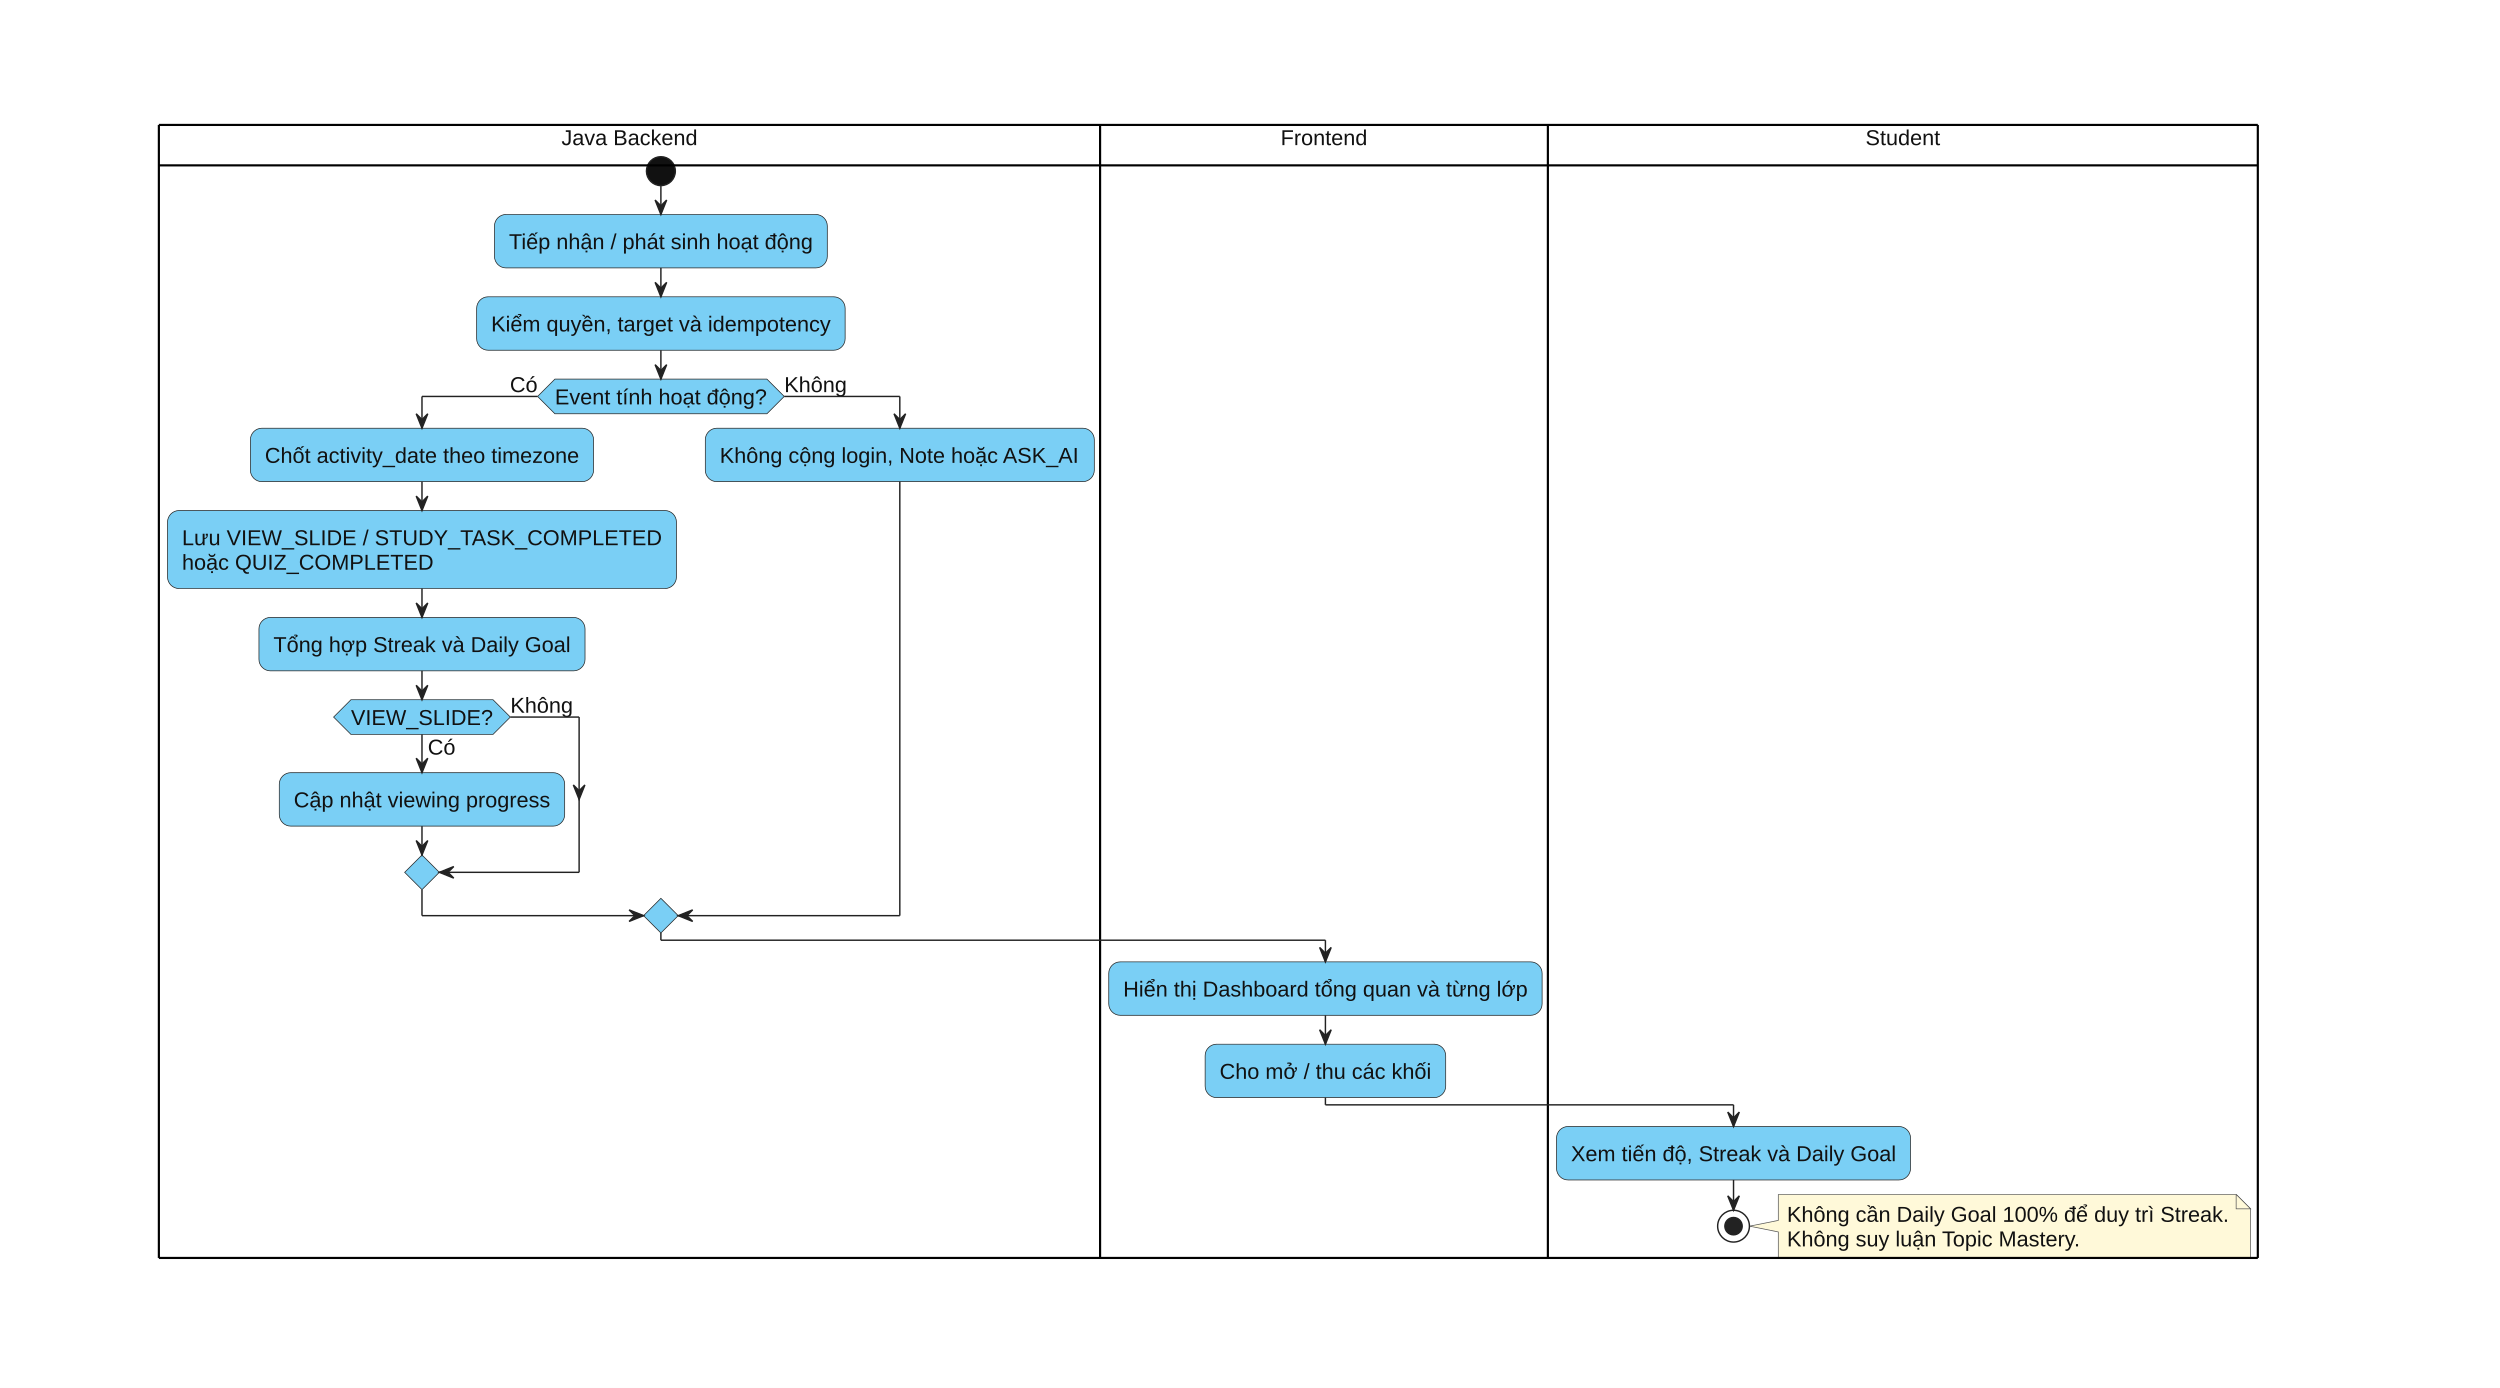
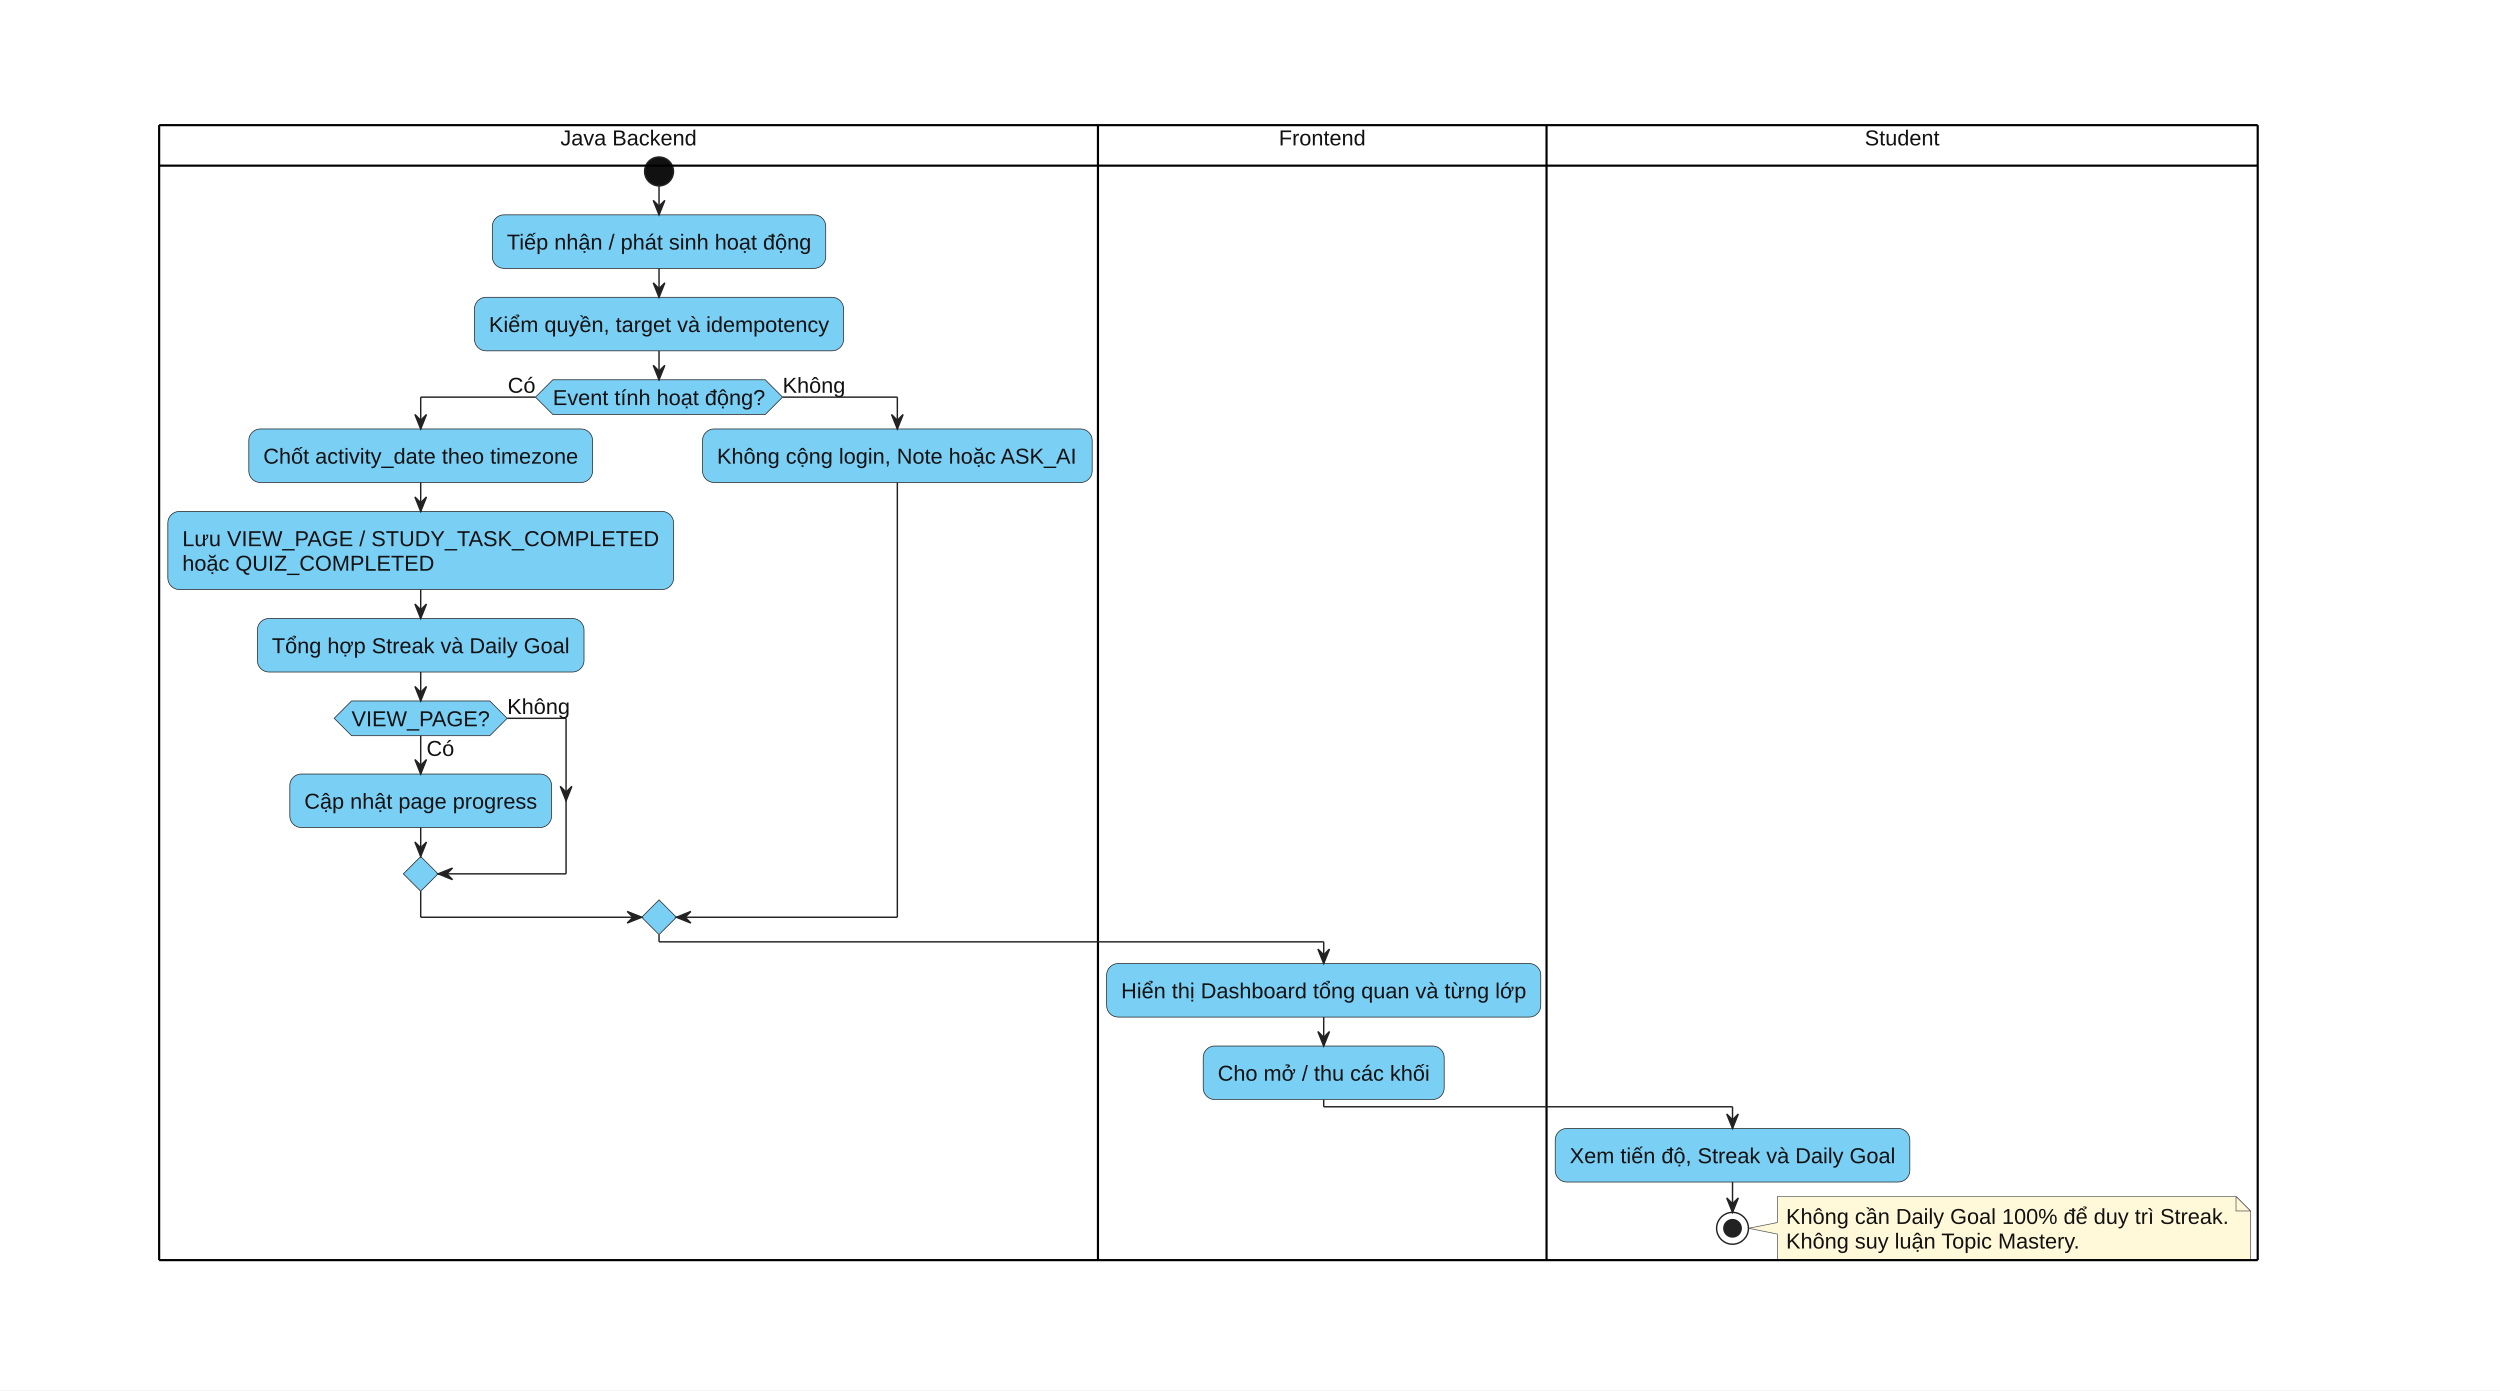
- <svg xmlns="http://www.w3.org/2000/svg" version="1.1" viewBox="-100 -80 1731 961" width="1731" height="961">
-   <rect x="-100" y="-80" width="1731" height="961" fill="#FFFFFF" />
+ <svg xmlns="http://www.w3.org/2000/svg" version="1.1" viewBox="-100 -80 1728 961" width="1728" height="961">
+   <rect x="-100" y="-80" width="1728" height="961" fill="#FFFFFF" />
  <defs />
  <g>
-     <rect x="10" y="6.50" width="1454.39" height="17" fill="#00000000" stroke="#00000000" stroke-width="1" />
-     <circle cx="357.60" cy="38.50" r="10" fill="#111111" stroke="#222222" stroke-width="1" />
-     <rect x="242.38" y="68.50" width="230.44" height="37" rx="8" ry="8" fill="#7ACFF5" stroke="#222222" stroke-width="0.50" />
-     <text x="252.38" y="92.50" font-size="15" fill="#111111" xml:space="preserve" style="white-space: pre" font-family="Arial">Tiếp nhận / phát sinh hoạt động</text>
-     <rect x="230.04" y="125.50" width="255.13" height="37" rx="8" ry="8" fill="#7ACFF5" stroke="#222222" stroke-width="0.50" />
-     <text x="240.04" y="149.50" font-size="15" fill="#111111" xml:space="preserve" style="white-space: pre" font-family="Arial">Kiểm quyền, target và idempotency</text>
-     <polygon points="284.21,182.50 431.00,182.50 443.00,194.50 431.00,206.50 284.21,206.50 272.21,194.50 284.21,182.50" fill="#7ACFF5" stroke="#222222" stroke-width="0.50" />
-     <text x="284.21" y="200" font-size="15" fill="#111111" xml:space="preserve" style="white-space: pre" font-family="Arial">Event tính hoạt động?</text>
-     <text x="253.04" y="191.50" font-size="15" fill="#111111" xml:space="preserve" style="white-space: pre" font-family="Arial">Có</text>
-     <text x="443.00" y="191.50" font-size="15" fill="#111111" xml:space="preserve" style="white-space: pre" font-family="Arial">Không</text>
-     <rect x="73.37" y="216.50" width="237.62" height="37" rx="8" ry="8" fill="#7ACFF5" stroke="#222222" stroke-width="0.50" />
-     <text x="83.37" y="240.50" font-size="15" fill="#111111" xml:space="preserve" style="white-space: pre" font-family="Arial">Chốt activity_date theo timezone</text>
-     <rect x="16" y="273.50" width="352.36" height="54" rx="8" ry="8" fill="#7ACFF5" stroke="#222222" stroke-width="0.50" />
-     <text x="26" y="297.50" font-size="15" fill="#111111" xml:space="preserve" style="white-space: pre" font-family="Arial">Lưu VIEW_SLIDE / STUDY_TASK_COMPLETED</text>
+     <rect x="10" y="6.50" width="1451.61" height="17" fill="#00000000" stroke="#00000000" stroke-width="1" />
+     <circle cx="355.52" cy="38.50" r="10" fill="#111111" stroke="#222222" stroke-width="1" />
+     <rect x="240.30" y="68.50" width="230.44" height="37" rx="8" ry="8" fill="#7ACFF5" stroke="#222222" stroke-width="0.50" />
+     <text x="250.30" y="92.50" font-size="15" fill="#111111" xml:space="preserve" style="white-space: pre" font-family="Arial">Tiếp nhận / phát sinh hoạt động</text>
+     <rect x="227.95" y="125.50" width="255.13" height="37" rx="8" ry="8" fill="#7ACFF5" stroke="#222222" stroke-width="0.50" />
+     <text x="237.95" y="149.50" font-size="15" fill="#111111" xml:space="preserve" style="white-space: pre" font-family="Arial">Kiểm quyền, target và idempotency</text>
+     <polygon points="282.12,182.50 428.91,182.50 440.91,194.50 428.91,206.50 282.12,206.50 270.12,194.50 282.12,182.50" fill="#7ACFF5" stroke="#222222" stroke-width="0.50" />
+     <text x="282.12" y="200" font-size="15" fill="#111111" xml:space="preserve" style="white-space: pre" font-family="Arial">Event tính hoạt động?</text>
+     <text x="250.95" y="191.50" font-size="15" fill="#111111" xml:space="preserve" style="white-space: pre" font-family="Arial">Có</text>
+     <text x="440.91" y="191.50" font-size="15" fill="#111111" xml:space="preserve" style="white-space: pre" font-family="Arial">Không</text>
+     <rect x="71.98" y="216.50" width="237.62" height="37" rx="8" ry="8" fill="#7ACFF5" stroke="#222222" stroke-width="0.50" />
+     <text x="81.98" y="240.50" font-size="15" fill="#111111" xml:space="preserve" style="white-space: pre" font-family="Arial">Chốt activity_date theo timezone</text>
+     <rect x="16" y="273.50" width="349.58" height="54" rx="8" ry="8" fill="#7ACFF5" stroke="#222222" stroke-width="0.50" />
+     <text x="26" y="297.50" font-size="15" fill="#111111" xml:space="preserve" style="white-space: pre" font-family="Arial">Lưu VIEW_PAGE / STUDY_TASK_COMPLETED</text>
    <text x="26" y="314.50" font-size="15" fill="#111111" xml:space="preserve" style="white-space: pre" font-family="Arial">hoặc QUIZ_COMPLETED</text>
-     <rect x="79.30" y="347.50" width="225.77" height="37" rx="8" ry="8" fill="#7ACFF5" stroke="#222222" stroke-width="0.50" />
-     <text x="89.30" y="371.50" font-size="15" fill="#111111" xml:space="preserve" style="white-space: pre" font-family="Arial">Tổng hợp Streak và Daily Goal</text>
-     <rect x="93.38" y="455" width="197.60" height="37" rx="8" ry="8" fill="#7ACFF5" stroke="#222222" stroke-width="0.50" />
-     <text x="103.38" y="479" font-size="15" fill="#111111" xml:space="preserve" style="white-space: pre" font-family="Arial">Cập nhật viewing progress</text>
-     <polygon points="142.99,404.50 241.36,404.50 253.36,416.50 241.36,428.50 142.99,428.50 130.99,416.50 142.99,404.50" fill="#7ACFF5" stroke="#222222" stroke-width="0.50" />
-     <text x="196.18" y="442.50" font-size="15" fill="#111111" xml:space="preserve" style="white-space: pre" font-family="Arial">Có</text>
-     <text x="142.99" y="422" font-size="15" fill="#111111" xml:space="preserve" style="white-space: pre" font-family="Arial">VIEW_SLIDE?</text>
-     <text x="253.36" y="413.50" font-size="15" fill="#111111" xml:space="preserve" style="white-space: pre" font-family="Arial">Không</text>
-     <polygon points="192.18,512 204.18,524 192.18,536 180.18,524 192.18,512" fill="#7ACFF5" stroke="#222222" stroke-width="0.50" />
-     <rect x="388.36" y="216.50" width="269.34" height="37" rx="8" ry="8" fill="#7ACFF5" stroke="#222222" stroke-width="0.50" />
-     <text x="398.36" y="240.50" font-size="15" fill="#111111" xml:space="preserve" style="white-space: pre" font-family="Arial">Không cộng login, Note hoặc ASK_AI</text>
-     <polygon points="357.60,542 369.60,554 357.60,566 345.60,554 357.60,542" fill="#7ACFF5" stroke="#222222" stroke-width="0.50" />
+     <rect x="77.90" y="347.50" width="225.77" height="37" rx="8" ry="8" fill="#7ACFF5" stroke="#222222" stroke-width="0.50" />
+     <text x="87.90" y="371.50" font-size="15" fill="#111111" xml:space="preserve" style="white-space: pre" font-family="Arial">Tổng hợp Streak và Daily Goal</text>
+     <rect x="100.32" y="455" width="180.94" height="37" rx="8" ry="8" fill="#7ACFF5" stroke="#222222" stroke-width="0.50" />
+     <text x="110.32" y="479" font-size="15" fill="#111111" xml:space="preserve" style="white-space: pre" font-family="Arial">Cập nhật page progress</text>
+     <polygon points="142.99,404.50 238.58,404.50 250.58,416.50 238.58,428.50 142.99,428.50 130.99,416.50 142.99,404.50" fill="#7ACFF5" stroke="#222222" stroke-width="0.50" />
+     <text x="194.79" y="442.50" font-size="15" fill="#111111" xml:space="preserve" style="white-space: pre" font-family="Arial">Có</text>
+     <text x="142.99" y="422" font-size="15" fill="#111111" xml:space="preserve" style="white-space: pre" font-family="Arial">VIEW_PAGE?</text>
+     <text x="250.58" y="413.50" font-size="15" fill="#111111" xml:space="preserve" style="white-space: pre" font-family="Arial">Không</text>
+     <polygon points="190.79,512 202.79,524 190.79,536 178.79,524 190.79,512" fill="#7ACFF5" stroke="#222222" stroke-width="0.50" />
+     <rect x="385.58" y="216.50" width="269.34" height="37" rx="8" ry="8" fill="#7ACFF5" stroke="#222222" stroke-width="0.50" />
+     <text x="395.58" y="240.50" font-size="15" fill="#111111" xml:space="preserve" style="white-space: pre" font-family="Arial">Không cộng login, Note hoặc ASK_AI</text>
+     <polygon points="355.52,542 367.52,554 355.52,566 343.52,554 355.52,542" fill="#7ACFF5" stroke="#222222" stroke-width="0.50" />
    <line x1="10" y1="6.50" x2="10" y2="791" stroke="#000000" stroke-width="1.50" />
-     <rect x="667.70" y="586" width="300.06" height="37" rx="8" ry="8" fill="#7ACFF5" stroke="#222222" stroke-width="0.50" />
-     <text x="677.70" y="610" font-size="15" fill="#111111" xml:space="preserve" style="white-space: pre" font-family="Arial">Hiển thị Dashboard tổng quan và từng lớp</text>
-     <rect x="734.44" y="643" width="166.56" height="37" rx="8" ry="8" fill="#7ACFF5" stroke="#222222" stroke-width="0.50" />
-     <text x="744.44" y="667" font-size="15" fill="#111111" xml:space="preserve" style="white-space: pre" font-family="Arial">Cho mở / thu các khối</text>
-     <line x1="661.70" y1="6.50" x2="661.70" y2="791" stroke="#000000" stroke-width="1.50" />
-     <rect x="977.75" y="700" width="245.10" height="37" rx="8" ry="8" fill="#7ACFF5" stroke="#222222" stroke-width="0.50" />
-     <text x="987.75" y="724" font-size="15" fill="#111111" xml:space="preserve" style="white-space: pre" font-family="Arial">Xem tiến độ, Streak và Daily Goal</text>
-     <path d="M1131.30,747 L1131.30,765 L1111.30,769 L1131.30,773 L1131.30,791 A0,0 0 0 0 1131.30,791 L1458.31,791 A0,0 0 0 0 1458.31,791 L1458.31,757 L1448.31,747 L1131.30,747 A0,0 0 0 0 1131.30,747" fill="#FFF9D9" stroke="#555555" stroke-width="0.50" />
-     <path d="M1448.31,747 L1448.31,757 L1458.31,757 L1448.31,747" fill="#FFF9D9" stroke="#555555" stroke-width="0.50" />
-     <text x="1137.30" y="766" font-size="15" fill="#111111" xml:space="preserve" style="white-space: pre" font-family="Arial">Không cần Daily Goal 100% để duy trì Streak.</text>
-     <text x="1137.30" y="783" font-size="15" fill="#111111" xml:space="preserve" style="white-space: pre" font-family="Arial">Không suy luận Topic Mastery.</text>
-     <circle cx="1100.30" cy="769" r="11" fill="#00000000" stroke="#222222" stroke-width="1" />
-     <circle cx="1100.30" cy="769" r="6" fill="#222222" stroke="#222222" stroke-width="1" />
-     <line x1="971.75" y1="6.50" x2="971.75" y2="791" stroke="#000000" stroke-width="1.50" />
-     <line x1="1463.31" y1="6.50" x2="1463.31" y2="791" stroke="#000000" stroke-width="1.50" />
-     <line x1="357.60" y1="48.50" x2="357.60" y2="68.50" stroke="#222222" stroke-width="1" />
-     <polygon points="353.60,58.50 357.60,68.50 361.60,58.50 357.60,62.50" fill="#222222" stroke="#222222" stroke-width="1" />
-     <line x1="357.60" y1="105.50" x2="357.60" y2="125.50" stroke="#222222" stroke-width="1" />
-     <polygon points="353.60,115.50 357.60,125.50 361.60,115.50 357.60,119.50" fill="#222222" stroke="#222222" stroke-width="1" />
-     <line x1="192.18" y1="253.50" x2="192.18" y2="273.50" stroke="#222222" stroke-width="1" />
-     <polygon points="188.18,263.50 192.18,273.50 196.18,263.50 192.18,267.50" fill="#222222" stroke="#222222" stroke-width="1" />
-     <line x1="192.18" y1="327.50" x2="192.18" y2="347.50" stroke="#222222" stroke-width="1" />
-     <polygon points="188.18,337.50 192.18,347.50 196.18,337.50 192.18,341.50" fill="#222222" stroke="#222222" stroke-width="1" />
-     <line x1="192.18" y1="428.50" x2="192.18" y2="455" stroke="#222222" stroke-width="1" />
-     <polygon points="188.18,445 192.18,455 196.18,445 192.18,449" fill="#222222" stroke="#222222" stroke-width="1" />
-     <line x1="253.36" y1="416.50" x2="300.98" y2="416.50" stroke="#222222" stroke-width="1" />
-     <polygon points="296.98,463.50 300.98,473.50 304.98,463.50 300.98,467.50" fill="#222222" stroke="#222222" stroke-width="1" />
-     <line x1="300.98" y1="416.50" x2="300.98" y2="524" stroke="#222222" stroke-width="1" />
-     <line x1="300.98" y1="524" x2="204.18" y2="524" stroke="#222222" stroke-width="1" />
-     <polygon points="214.18,520 204.18,524 214.18,528 210.18,524" fill="#222222" stroke="#222222" stroke-width="1" />
-     <line x1="192.18" y1="492" x2="192.18" y2="512" stroke="#222222" stroke-width="1" />
-     <polygon points="188.18,502 192.18,512 196.18,502 192.18,506" fill="#222222" stroke="#222222" stroke-width="1" />
-     <line x1="192.18" y1="384.50" x2="192.18" y2="404.50" stroke="#222222" stroke-width="1" />
-     <polygon points="188.18,394.50 192.18,404.50 196.18,394.50 192.18,398.50" fill="#222222" stroke="#222222" stroke-width="1" />
-     <line x1="272.21" y1="194.50" x2="192.18" y2="194.50" stroke="#222222" stroke-width="1" />
-     <line x1="192.18" y1="194.50" x2="192.18" y2="216.50" stroke="#222222" stroke-width="1" />
-     <polygon points="188.18,206.50 192.18,216.50 196.18,206.50 192.18,210.50" fill="#222222" stroke="#222222" stroke-width="1" />
-     <line x1="443.00" y1="194.50" x2="523.03" y2="194.50" stroke="#222222" stroke-width="1" />
-     <line x1="523.03" y1="194.50" x2="523.03" y2="216.50" stroke="#222222" stroke-width="1" />
-     <polygon points="519.03,206.50 523.03,216.50 527.03,206.50 523.03,210.50" fill="#222222" stroke="#222222" stroke-width="1" />
-     <line x1="192.18" y1="536" x2="192.18" y2="554" stroke="#222222" stroke-width="1" />
-     <line x1="192.18" y1="554" x2="345.60" y2="554" stroke="#222222" stroke-width="1" />
-     <polygon points="335.60,550 345.60,554 335.60,558 339.60,554" fill="#222222" stroke="#222222" stroke-width="1" />
-     <line x1="523.03" y1="253.50" x2="523.03" y2="554" stroke="#222222" stroke-width="1" />
-     <line x1="523.03" y1="554" x2="369.60" y2="554" stroke="#222222" stroke-width="1" />
-     <polygon points="379.60,550 369.60,554 379.60,558 375.60,554" fill="#222222" stroke="#222222" stroke-width="1" />
-     <line x1="357.60" y1="162.50" x2="357.60" y2="182.50" stroke="#222222" stroke-width="1" />
-     <polygon points="353.60,172.50 357.60,182.50 361.60,172.50 357.60,176.50" fill="#222222" stroke="#222222" stroke-width="1" />
-     <line x1="817.72" y1="623" x2="817.72" y2="643" stroke="#222222" stroke-width="1" />
-     <polygon points="813.72,633 817.72,643 821.72,633 817.72,637" fill="#222222" stroke="#222222" stroke-width="1" />
-     <line x1="1100.30" y1="737" x2="1100.30" y2="758" stroke="#222222" stroke-width="1" />
-     <polygon points="1096.30,748 1100.30,758 1104.30,748 1100.30,752" fill="#222222" stroke="#222222" stroke-width="1" />
-     <line x1="357.60" y1="566" x2="357.60" y2="571" stroke="#222222" stroke-width="1" />
-     <line x1="357.60" y1="571" x2="817.72" y2="571" stroke="#222222" stroke-width="1" />
-     <line x1="817.72" y1="571" x2="817.72" y2="586" stroke="#222222" stroke-width="1" />
-     <polygon points="813.72,576 817.72,586 821.72,576 817.72,580" fill="#222222" stroke="#222222" stroke-width="1" />
-     <line x1="817.72" y1="680" x2="817.72" y2="685" stroke="#222222" stroke-width="1" />
-     <line x1="817.72" y1="685" x2="1100.30" y2="685" stroke="#222222" stroke-width="1" />
-     <line x1="1100.30" y1="685" x2="1100.30" y2="700" stroke="#222222" stroke-width="1" />
-     <polygon points="1096.30,690 1100.30,700 1104.30,690 1100.30,694" fill="#222222" stroke="#222222" stroke-width="1" />
-     <text x="288.74" y="20.50" font-size="15" fill="#111111" xml:space="preserve" style="white-space: pre" font-family="Arial">Java Backend</text>
-     <text x="786.71" y="20.50" font-size="15" fill="#111111" xml:space="preserve" style="white-space: pre" font-family="Arial">Frontend</text>
-     <text x="1191.68" y="20.50" font-size="15" fill="#111111" xml:space="preserve" style="white-space: pre" font-family="Arial">Student</text>
+     <rect x="664.91" y="586" width="300.06" height="37" rx="8" ry="8" fill="#7ACFF5" stroke="#222222" stroke-width="0.50" />
+     <text x="674.91" y="610" font-size="15" fill="#111111" xml:space="preserve" style="white-space: pre" font-family="Arial">Hiển thị Dashboard tổng quan và từng lớp</text>
+     <rect x="731.66" y="643" width="166.56" height="37" rx="8" ry="8" fill="#7ACFF5" stroke="#222222" stroke-width="0.50" />
+     <text x="741.66" y="667" font-size="15" fill="#111111" xml:space="preserve" style="white-space: pre" font-family="Arial">Cho mở / thu các khối</text>
+     <line x1="658.91" y1="6.50" x2="658.91" y2="791" stroke="#000000" stroke-width="1.50" />
+     <rect x="974.97" y="700" width="245.10" height="37" rx="8" ry="8" fill="#7ACFF5" stroke="#222222" stroke-width="0.50" />
+     <text x="984.97" y="724" font-size="15" fill="#111111" xml:space="preserve" style="white-space: pre" font-family="Arial">Xem tiến độ, Streak và Daily Goal</text>
+     <path d="M1128.52,747 L1128.52,765 L1108.52,769 L1128.52,773 L1128.52,791 A0,0 0 0 0 1128.52,791 L1455.53,791 A0,0 0 0 0 1455.53,791 L1455.53,757 L1445.53,747 L1128.52,747 A0,0 0 0 0 1128.52,747" fill="#FFF9D9" stroke="#555555" stroke-width="0.50" />
+     <path d="M1445.53,747 L1445.53,757 L1455.53,757 L1445.53,747" fill="#FFF9D9" stroke="#555555" stroke-width="0.50" />
+     <text x="1134.52" y="766" font-size="15" fill="#111111" xml:space="preserve" style="white-space: pre" font-family="Arial">Không cần Daily Goal 100% để duy trì Streak.</text>
+     <text x="1134.52" y="783" font-size="15" fill="#111111" xml:space="preserve" style="white-space: pre" font-family="Arial">Không suy luận Topic Mastery.</text>
+     <circle cx="1097.52" cy="769" r="11" fill="#00000000" stroke="#222222" stroke-width="1" />
+     <circle cx="1097.52" cy="769" r="6" fill="#222222" stroke="#222222" stroke-width="1" />
+     <line x1="968.97" y1="6.50" x2="968.97" y2="791" stroke="#000000" stroke-width="1.50" />
+     <line x1="1460.53" y1="6.50" x2="1460.53" y2="791" stroke="#000000" stroke-width="1.50" />
+     <line x1="355.52" y1="48.50" x2="355.52" y2="68.50" stroke="#222222" stroke-width="1" />
+     <polygon points="351.52,58.50 355.52,68.50 359.52,58.50 355.52,62.50" fill="#222222" stroke="#222222" stroke-width="1" />
+     <line x1="355.52" y1="105.50" x2="355.52" y2="125.50" stroke="#222222" stroke-width="1" />
+     <polygon points="351.52,115.50 355.52,125.50 359.52,115.50 355.52,119.50" fill="#222222" stroke="#222222" stroke-width="1" />
+     <line x1="190.79" y1="253.50" x2="190.79" y2="273.50" stroke="#222222" stroke-width="1" />
+     <polygon points="186.79,263.50 190.79,273.50 194.79,263.50 190.79,267.50" fill="#222222" stroke="#222222" stroke-width="1" />
+     <line x1="190.79" y1="327.50" x2="190.79" y2="347.50" stroke="#222222" stroke-width="1" />
+     <polygon points="186.79,337.50 190.79,347.50 194.79,337.50 190.79,341.50" fill="#222222" stroke="#222222" stroke-width="1" />
+     <line x1="190.79" y1="428.50" x2="190.79" y2="455" stroke="#222222" stroke-width="1" />
+     <polygon points="186.79,445 190.79,455 194.79,445 190.79,449" fill="#222222" stroke="#222222" stroke-width="1" />
+     <line x1="250.58" y1="416.50" x2="291.26" y2="416.50" stroke="#222222" stroke-width="1" />
+     <polygon points="287.26,463.50 291.26,473.50 295.26,463.50 291.26,467.50" fill="#222222" stroke="#222222" stroke-width="1" />
+     <line x1="291.26" y1="416.50" x2="291.26" y2="524" stroke="#222222" stroke-width="1" />
+     <line x1="291.26" y1="524" x2="202.79" y2="524" stroke="#222222" stroke-width="1" />
+     <polygon points="212.79,520 202.79,524 212.79,528 208.79,524" fill="#222222" stroke="#222222" stroke-width="1" />
+     <line x1="190.79" y1="492" x2="190.79" y2="512" stroke="#222222" stroke-width="1" />
+     <polygon points="186.79,502 190.79,512 194.79,502 190.79,506" fill="#222222" stroke="#222222" stroke-width="1" />
+     <line x1="190.79" y1="384.50" x2="190.79" y2="404.50" stroke="#222222" stroke-width="1" />
+     <polygon points="186.79,394.50 190.79,404.50 194.79,394.50 190.79,398.50" fill="#222222" stroke="#222222" stroke-width="1" />
+     <line x1="270.12" y1="194.50" x2="190.79" y2="194.50" stroke="#222222" stroke-width="1" />
+     <line x1="190.79" y1="194.50" x2="190.79" y2="216.50" stroke="#222222" stroke-width="1" />
+     <polygon points="186.79,206.50 190.79,216.50 194.79,206.50 190.79,210.50" fill="#222222" stroke="#222222" stroke-width="1" />
+     <line x1="440.91" y1="194.50" x2="520.24" y2="194.50" stroke="#222222" stroke-width="1" />
+     <line x1="520.24" y1="194.50" x2="520.24" y2="216.50" stroke="#222222" stroke-width="1" />
+     <polygon points="516.24,206.50 520.24,216.50 524.24,206.50 520.24,210.50" fill="#222222" stroke="#222222" stroke-width="1" />
+     <line x1="190.79" y1="536" x2="190.79" y2="554" stroke="#222222" stroke-width="1" />
+     <line x1="190.79" y1="554" x2="343.52" y2="554" stroke="#222222" stroke-width="1" />
+     <polygon points="333.52,550 343.52,554 333.52,558 337.52,554" fill="#222222" stroke="#222222" stroke-width="1" />
+     <line x1="520.24" y1="253.50" x2="520.24" y2="554" stroke="#222222" stroke-width="1" />
+     <line x1="520.24" y1="554" x2="367.52" y2="554" stroke="#222222" stroke-width="1" />
+     <polygon points="377.52,550 367.52,554 377.52,558 373.52,554" fill="#222222" stroke="#222222" stroke-width="1" />
+     <line x1="355.52" y1="162.50" x2="355.52" y2="182.50" stroke="#222222" stroke-width="1" />
+     <polygon points="351.52,172.50 355.52,182.50 359.52,172.50 355.52,176.50" fill="#222222" stroke="#222222" stroke-width="1" />
+     <line x1="814.94" y1="623" x2="814.94" y2="643" stroke="#222222" stroke-width="1" />
+     <polygon points="810.94,633 814.94,643 818.94,633 814.94,637" fill="#222222" stroke="#222222" stroke-width="1" />
+     <line x1="1097.52" y1="737" x2="1097.52" y2="758" stroke="#222222" stroke-width="1" />
+     <polygon points="1093.52,748 1097.52,758 1101.52,748 1097.52,752" fill="#222222" stroke="#222222" stroke-width="1" />
+     <line x1="355.52" y1="566" x2="355.52" y2="571" stroke="#222222" stroke-width="1" />
+     <line x1="355.52" y1="571" x2="814.94" y2="571" stroke="#222222" stroke-width="1" />
+     <line x1="814.94" y1="571" x2="814.94" y2="586" stroke="#222222" stroke-width="1" />
+     <polygon points="810.94,576 814.94,586 818.94,576 814.94,580" fill="#222222" stroke="#222222" stroke-width="1" />
+     <line x1="814.94" y1="680" x2="814.94" y2="685" stroke="#222222" stroke-width="1" />
+     <line x1="814.94" y1="685" x2="1097.52" y2="685" stroke="#222222" stroke-width="1" />
+     <line x1="1097.52" y1="685" x2="1097.52" y2="700" stroke="#222222" stroke-width="1" />
+     <polygon points="1093.52,690 1097.52,700 1101.52,690 1097.52,694" fill="#222222" stroke="#222222" stroke-width="1" />
+     <text x="287.34" y="20.50" font-size="15" fill="#111111" xml:space="preserve" style="white-space: pre" font-family="Arial">Java Backend</text>
+     <text x="783.92" y="20.50" font-size="15" fill="#111111" xml:space="preserve" style="white-space: pre" font-family="Arial">Frontend</text>
+     <text x="1188.89" y="20.50" font-size="15" fill="#111111" xml:space="preserve" style="white-space: pre" font-family="Arial">Student</text>
  </g>
  <g data-activity-frame="true" fill="none" stroke="#000000" stroke-width="1.50">
-     <line x1="10" y1="6.5" x2="1463.31" y2="6.5" />
-     <line x1="10" y1="34.5" x2="1463.31" y2="34.5" />
-     <line x1="10" y1="791" x2="1463.31" y2="791" />
+     <line x1="10" y1="6.5" x2="1460.53" y2="6.5" />
+     <line x1="10" y1="34.5" x2="1460.53" y2="34.5" />
+     <line x1="10" y1="791" x2="1460.53" y2="791" />
  </g>
</svg>
